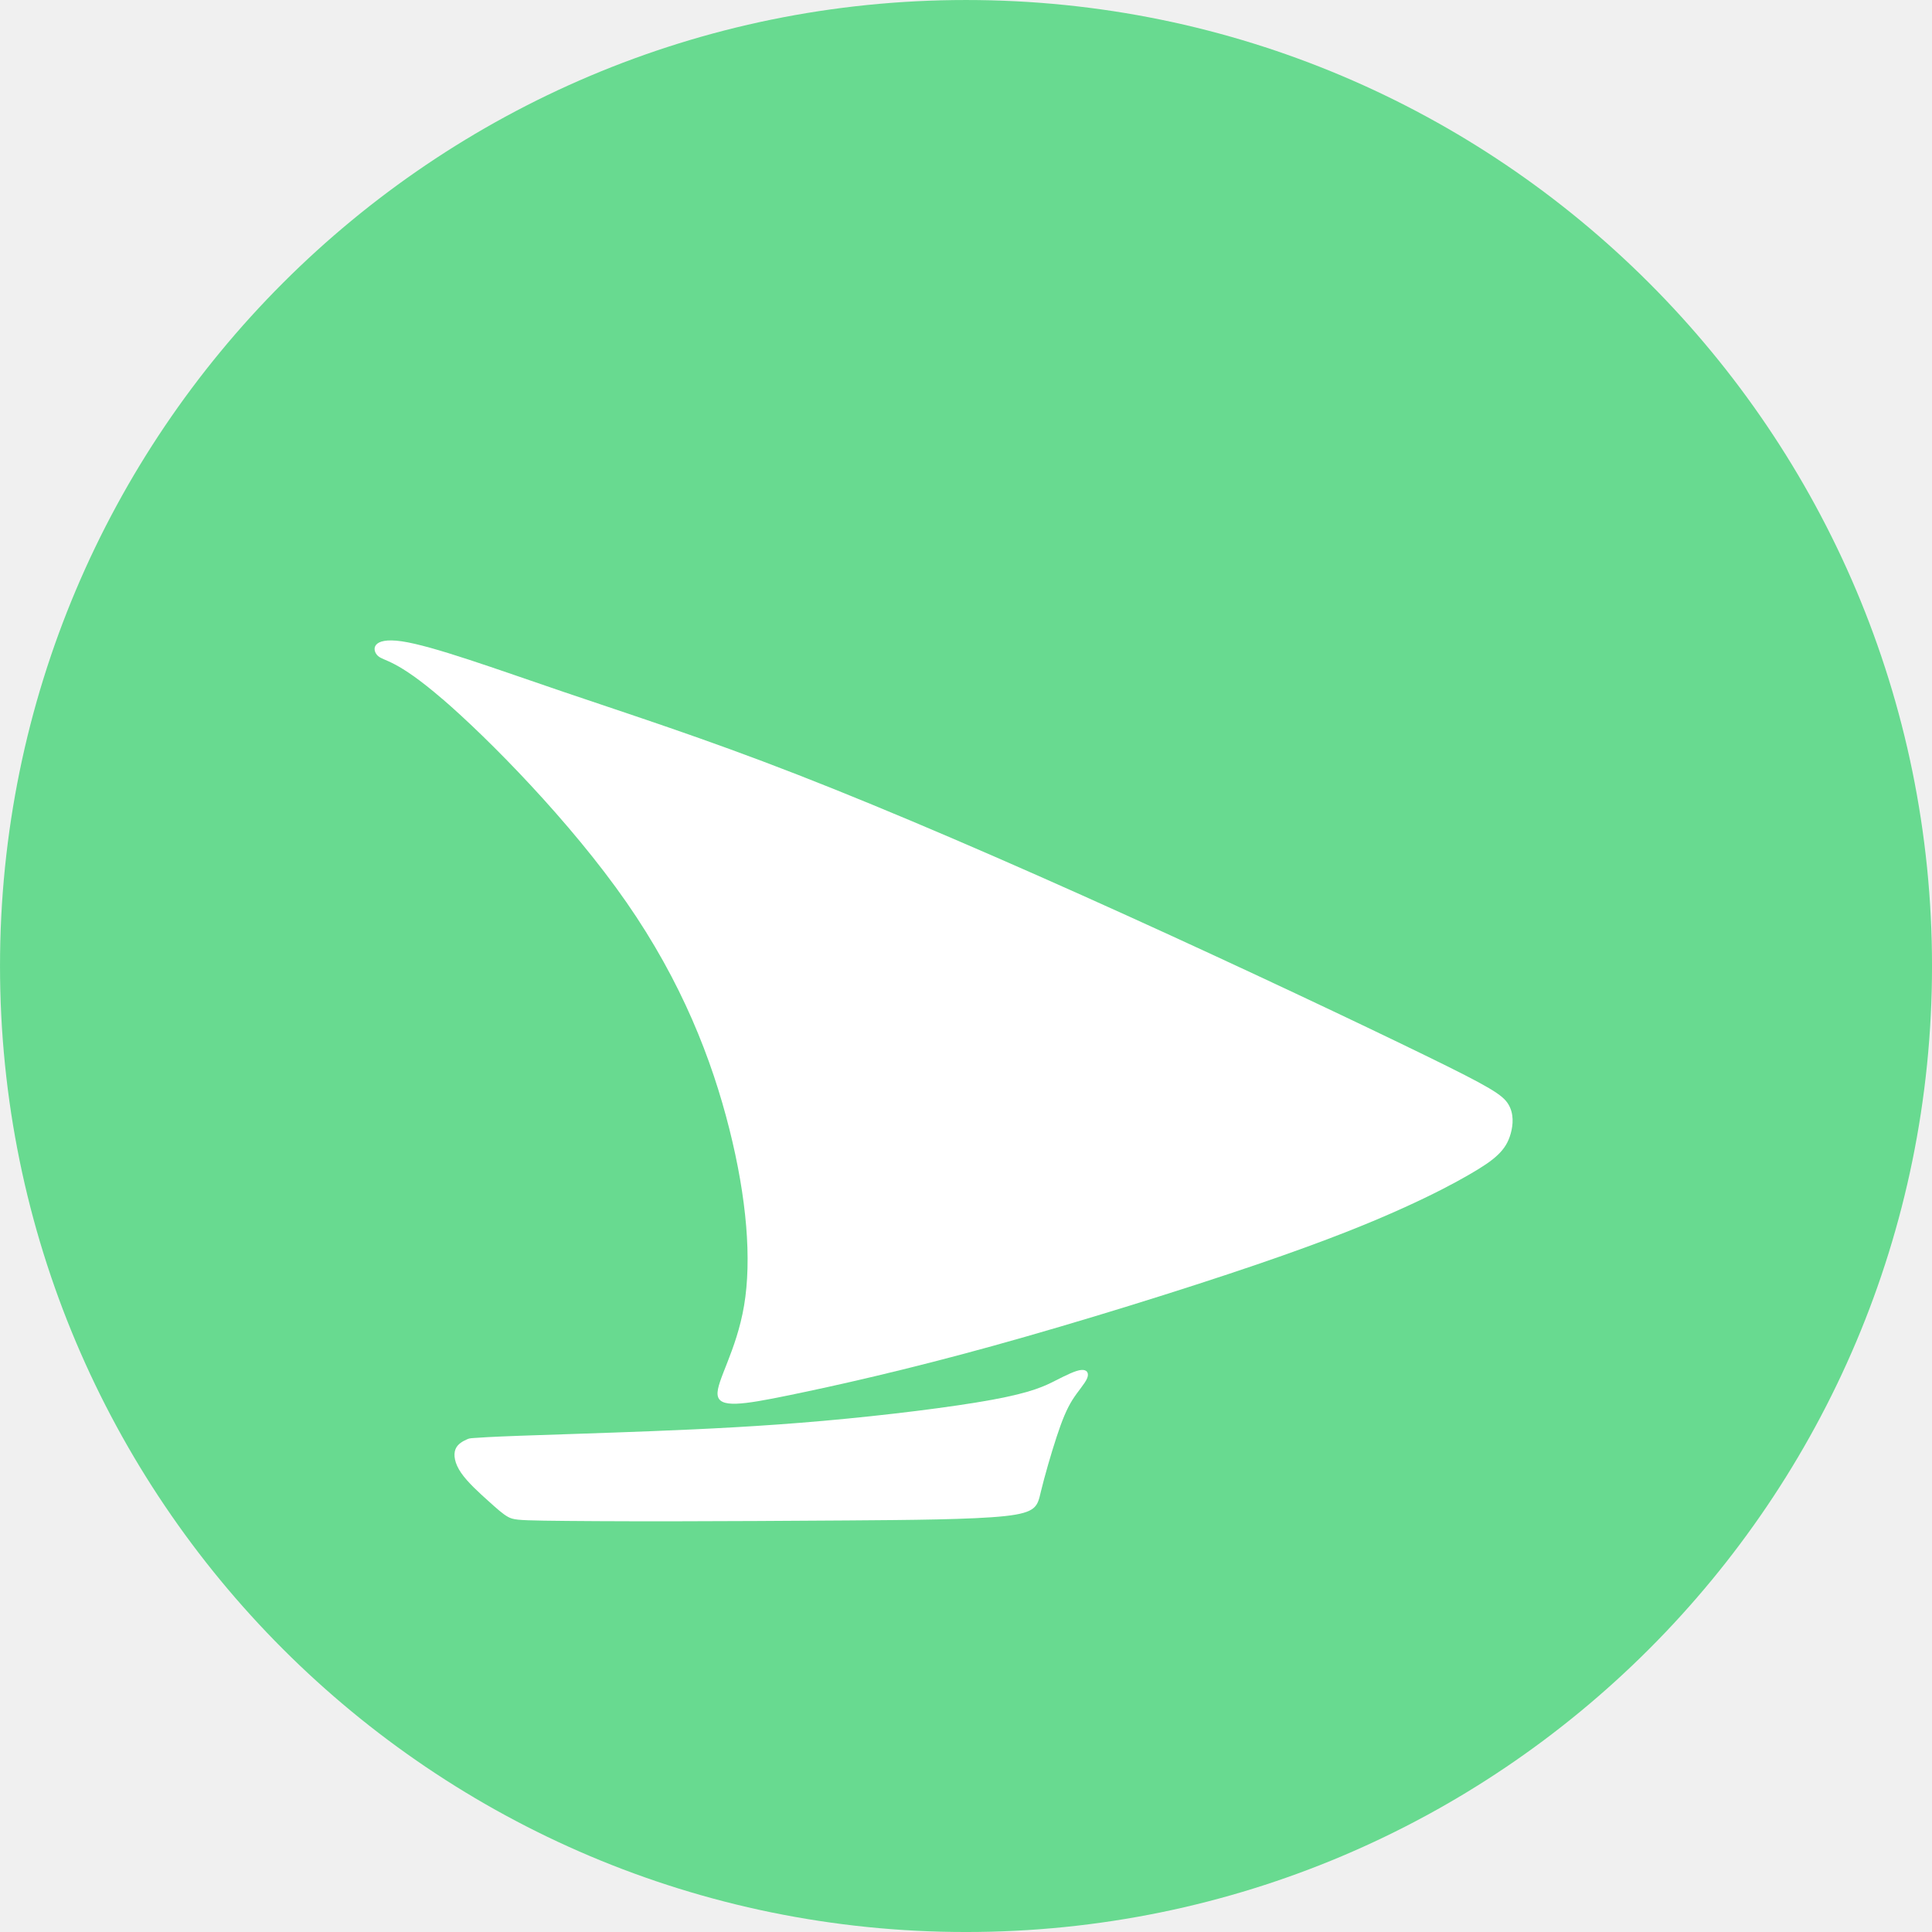
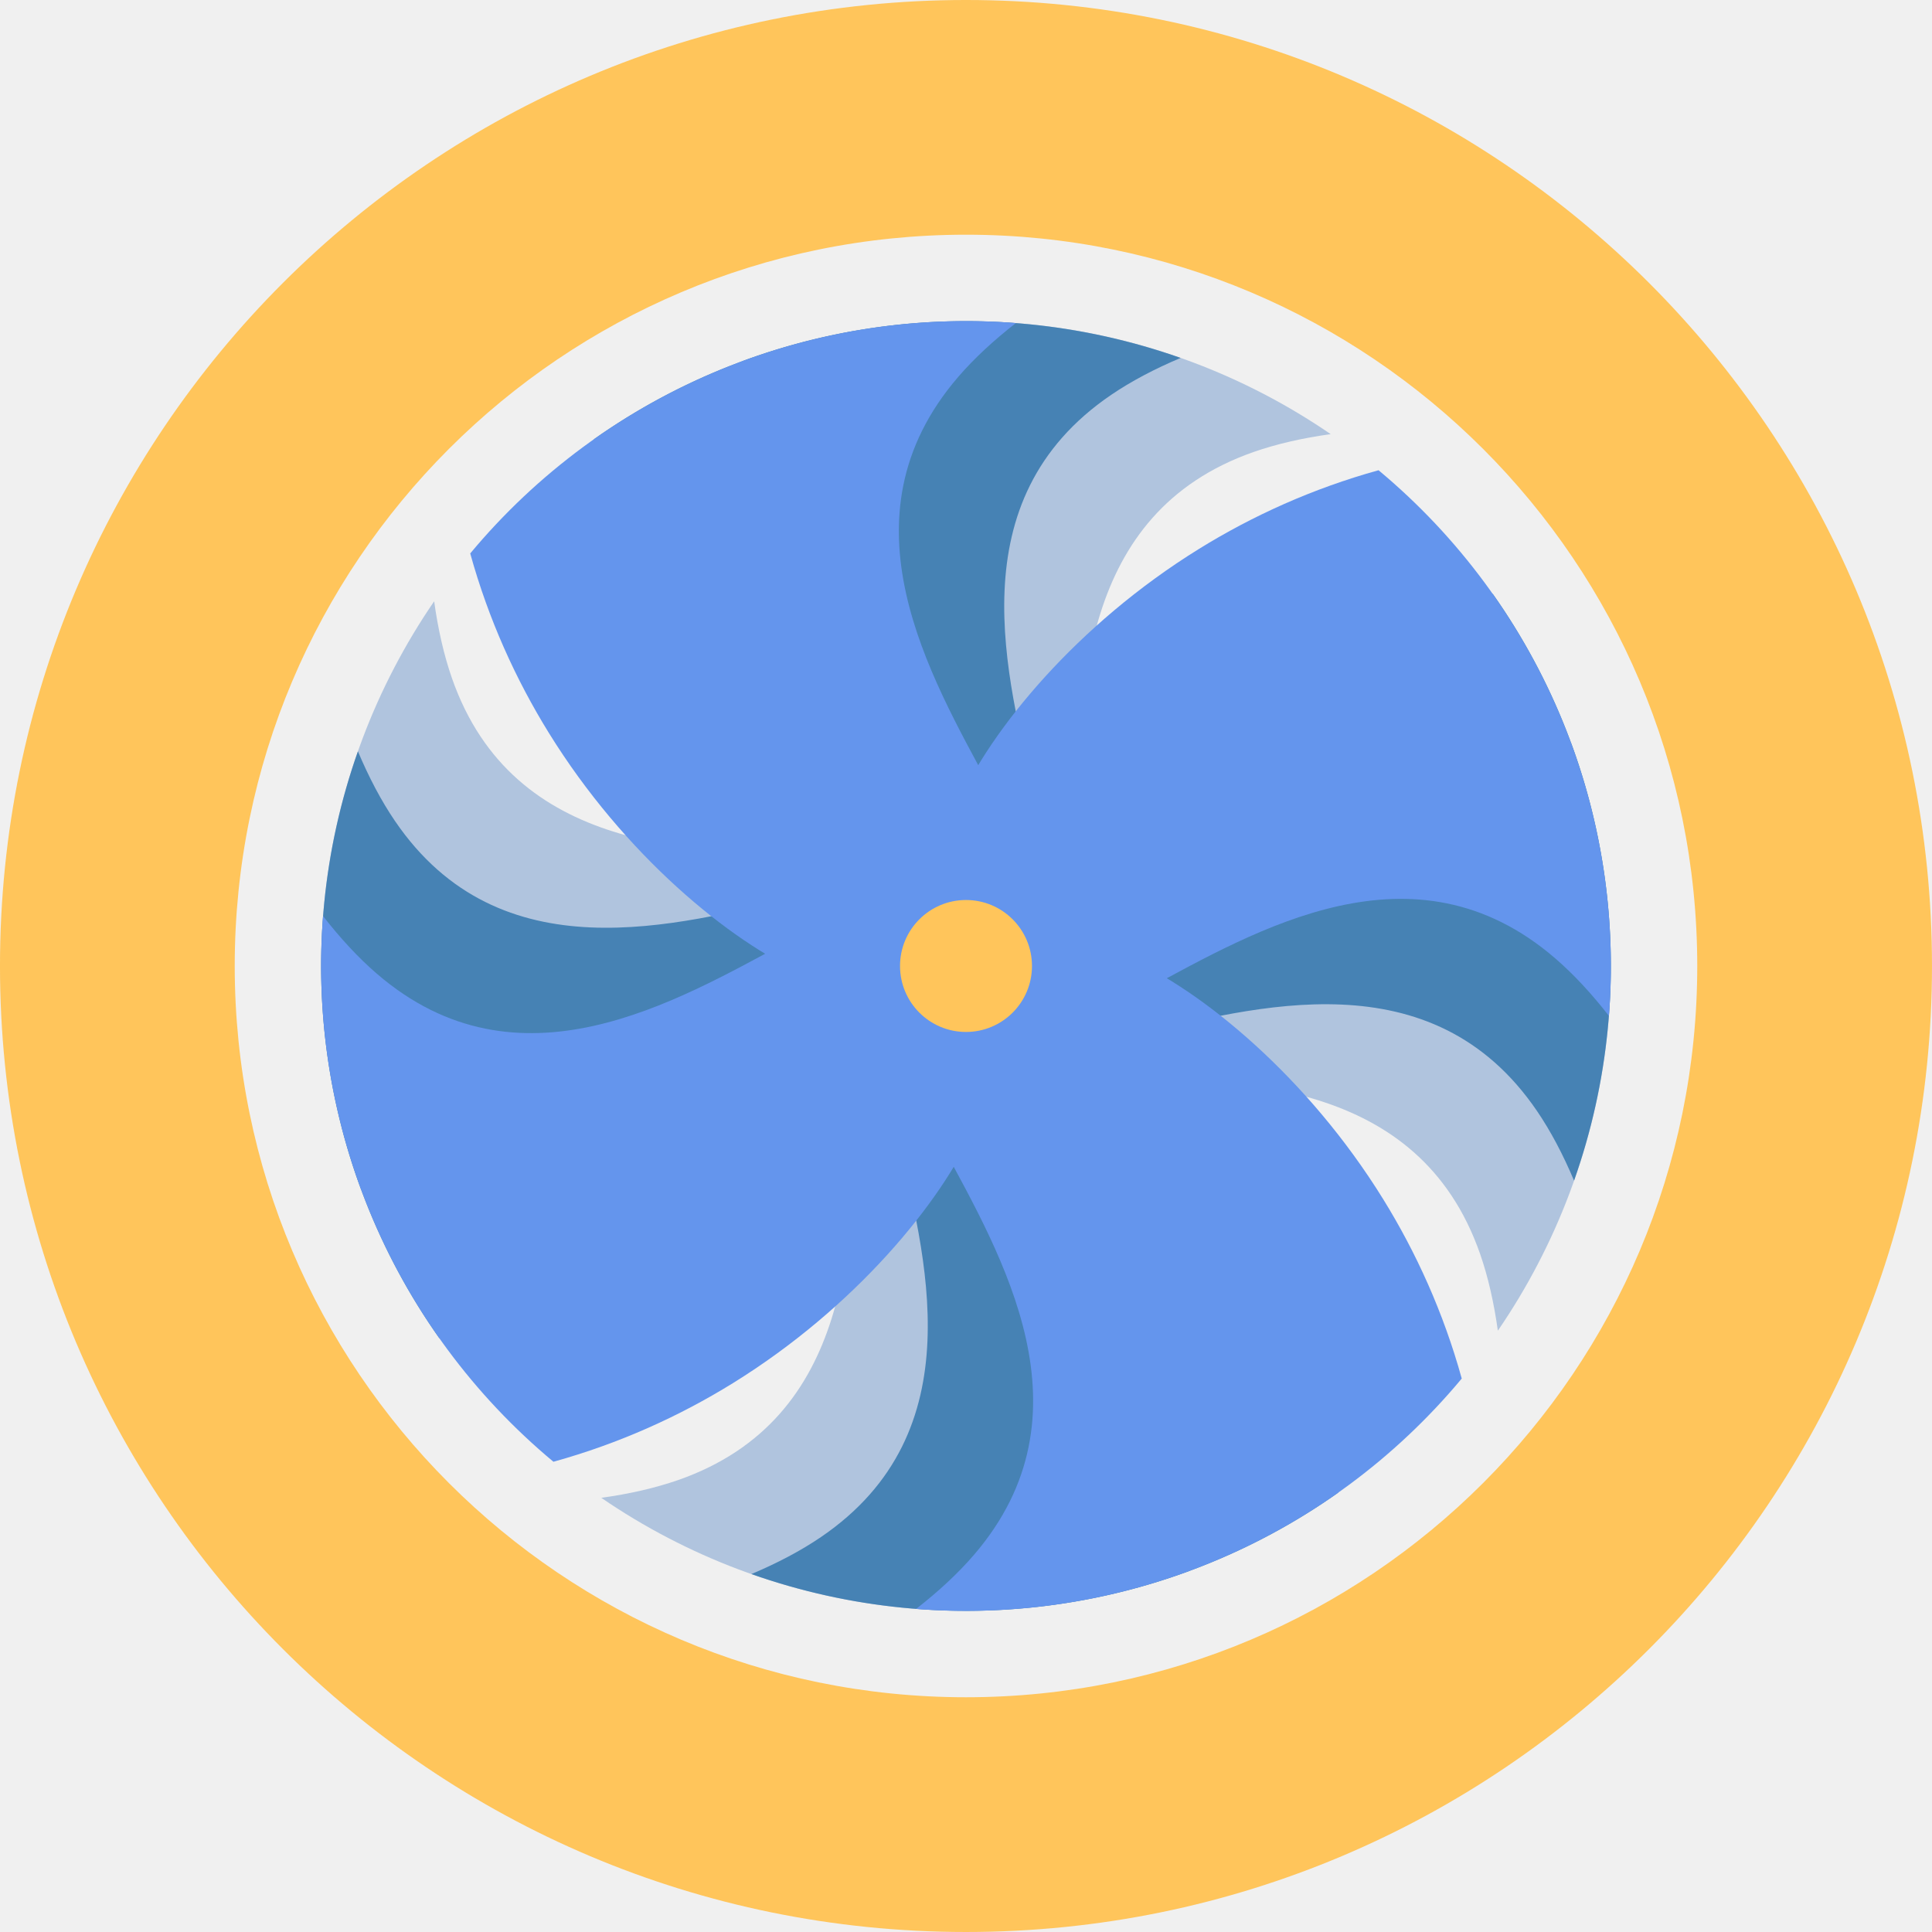
- <svg xmlns="http://www.w3.org/2000/svg" width="75.894mm" height="75.894mm" viewBox="0 0 75.894 75.894" version="1.1" id="svg5" xml:space="preserve">
+ <svg xmlns="http://www.w3.org/2000/svg" width="63.251mm" height="63.251mm" viewBox="0 0 63.251 63.251" version="1.1" id="svg5">
  <defs id="defs2" />
-   <g id="layer1" transform="translate(-26.93543,-148.4397)">
-     <circle style="fill:#67d98f;fill-opacity:0.992;stroke:none;stroke-width:20;stroke-linecap:round;paint-order:stroke fill markers;stop-color:#000000" id="path635" cx="64.883" cy="186.387" r="37.947" />
-     <g id="g5118">
-       <path style="fill:#ffffff;stroke:none;stroke-width:0.167px;stroke-linecap:butt;stroke-linejoin:miter;stroke-opacity:1" d="m 44.314,175.896 c 1.828,1.574 5.031,4.827 7.221,7.975 2.189,3.148 3.366,6.192 4.051,8.917 0.686,2.725 0.882,5.132 0.58,6.931 -0.302,1.799 -1.101,2.99 -1.041,3.517 0.06,0.527 0.978,0.388 2.806,0.013 1.828,-0.375 4.565,-0.987 7.98,-1.931 3.415,-0.944 7.509,-2.22 10.387,-3.202 2.878,-0.983 4.541,-1.672 5.763,-2.226 1.223,-0.554 2.005,-0.973 2.567,-1.297 0.562,-0.324 0.903,-0.553 1.151,-0.792 0.249,-0.239 0.405,-0.487 0.501,-0.831 0.096,-0.344 0.132,-0.784 -0.094,-1.154 -0.226,-0.371 -0.713,-0.672 -3.26,-1.915 -2.547,-1.243 -7.153,-3.426 -11.756,-5.513 -4.603,-2.087 -9.203,-4.076 -12.921,-5.524 -3.718,-1.447 -6.554,-2.353 -9.203,-3.254 -2.649,-0.901 -5.11,-1.798 -6.324,-1.977 -1.214,-0.179 -1.18,0.359 -0.936,0.576 0.244,0.217 0.698,0.113 2.526,1.688 z" id="path479" />
-       <path style="fill:#ffffff;stroke:none;stroke-width:0.167px;stroke-linecap:butt;stroke-linejoin:miter;stroke-opacity:1" d="m 45.254,204.994 c -0.113,0.052 -0.338,0.155 -0.426,0.374 -0.087,0.219 -0.037,0.553 0.222,0.93 0.259,0.377 0.726,0.796 1.071,1.106 0.345,0.31 0.567,0.511 0.769,0.622 0.202,0.111 0.383,0.132 1.412,0.149 1.029,0.016 2.907,0.027 5.023,0.025 2.116,-0.002 4.471,-0.017 6.898,-0.033 2.427,-0.017 4.926,-0.035 6.185,-0.171 1.259,-0.136 1.279,-0.389 1.417,-0.966 0.139,-0.577 0.397,-1.478 0.616,-2.143 0.218,-0.665 0.396,-1.094 0.618,-1.45 0.223,-0.355 0.49,-0.637 0.579,-0.848 0.089,-0.211 -0.001,-0.352 -0.224,-0.334 -0.223,0.018 -0.579,0.196 -1.004,0.411 -0.425,0.216 -0.92,0.469 -2.49,0.758 -1.569,0.289 -4.213,0.615 -6.64,0.83 -2.426,0.216 -4.635,0.322 -6.715,0.404 -2.08,0.082 -4.03,0.139 -5.208,0.182 -1.178,0.043 -1.584,0.072 -1.787,0.087 -0.203,0.015 -0.203,0.015 -0.316,0.066 z" id="path579" />
+   <g id="layer1" transform="translate(-49.73137,-30.77914)">
+     <g id="g2278">
+       <g id="g871">
+         <path id="path752" style="fill:#b0c4de;stroke:none;stroke-width:0.265px;stroke-linecap:butt;stroke-linejoin:miter;stroke-opacity:1" d="m 77.839,63.802 c 0.002,0.979 -0.056,2.051 -0.094,3.3 -0.128,4.109 -0.04,10.118 -5.815,12.133 -0.749,0.261 -1.599,0.454 -2.513,0.581 a 21.127,21.127 0 0 0 19.243,2.4 c 0.562,-2.169 0.772,-4.322 0.709,-6.375 -0.144,-4.699 -1.715,-8.871 -3.288,-11.023 -1.573,-2.152 -3.148,-2.283 -6.56,-1.462 -0.521,0.125 -1.089,0.276 -1.682,0.446 z" />
+         <path id="path817" style="fill:#b0c4de;stroke:none;stroke-width:0.265px;stroke-linecap:butt;stroke-linejoin:miter;stroke-opacity:1" d="m 84.874,61.006 c -0.002,-0.979 0.056,-2.051 0.094,-3.3 0.128,-4.109 0.04,-10.118 5.815,-12.133 0.749,-0.261 1.599,-0.454 2.513,-0.581 A 21.127,21.127 0 0 0 74.054,42.592 c -0.562,2.169 -0.772,4.322 -0.709,6.375 0.144,4.699 1.715,8.871 3.288,11.023 1.573,2.152 3.148,2.283 6.56,1.462 0.521,-0.125 1.089,-0.276 1.682,-0.446 z" />
+         <path id="path819" style="fill:#b0c4de;stroke:none;stroke-width:0.265px;stroke-linecap:butt;stroke-linejoin:miter;stroke-opacity:1" d="m 82.755,65.922 c 0.979,-0.002 2.051,0.056 3.3,0.094 4.109,0.128 10.118,0.04 12.133,5.815 0.261,0.749 0.454,1.599 0.581,2.513 a 21.127,21.127 0 0 0 2.4,-19.243 c -2.169,-0.562 -4.322,-0.772 -6.375,-0.709 -4.699,0.144 -8.871,1.715 -11.023,3.288 -2.152,1.573 -2.283,3.148 -1.462,6.56 0.125,0.521 0.276,1.089 0.446,1.682 z" />
+         <path id="path821" style="fill:#b0c4de;stroke:none;stroke-width:0.265px;stroke-linecap:butt;stroke-linejoin:miter;stroke-opacity:1" d="m 79.959,58.887 c -0.979,0.002 -2.051,-0.056 -3.3,-0.094 -4.109,-0.128 -10.118,-0.04 -12.133,-5.815 -0.261,-0.749 -0.454,-1.599 -0.581,-2.513 a 21.127,21.127 0 0 0 -2.4,19.243 c 2.169,0.562 4.322,0.772 6.375,0.709 4.699,-0.144 8.871,-1.715 11.023,-3.288 2.152,-1.573 2.283,-3.148 1.462,-6.56 -0.125,-0.521 -0.276,-1.089 -0.446,-1.682 z" />
+       </g>
+       <g id="g865">
+         <path id="path823" style="fill:#4682b4;stroke:none;stroke-width:0.265px;stroke-linecap:butt;stroke-linejoin:miter;stroke-opacity:1" d="m 79.096,59.368 c -0.945,0.255 -1.995,0.477 -3.212,0.763 -4.002,0.94 -9.783,2.58 -13.224,-2.477 -0.447,-0.656 -0.853,-1.427 -1.211,-2.277 a 21.127,21.127 0 0 0 2.662,19.209 c 2.24,-0.019 4.375,-0.373 6.342,-0.965 4.502,-1.355 8.125,-3.953 9.797,-6.029 1.671,-2.077 1.39,-3.632 -0.286,-6.715 -0.256,-0.471 -0.548,-0.98 -0.866,-1.509 z" />
+         <path id="path825" style="fill:#4682b4;stroke:none;stroke-width:0.265px;stroke-linecap:butt;stroke-linejoin:miter;stroke-opacity:1" d="m 83.617,65.441 c 0.945,-0.255 1.995,-0.477 3.212,-0.763 4.002,-0.94 9.783,-2.58 13.224,2.477 0.447,0.656 0.853,1.427 1.211,2.277 A 21.127,21.127 0 0 0 98.604,50.223 c -2.24,0.019 -4.375,0.373 -6.342,0.965 -4.502,1.355 -8.125,3.953 -9.797,6.029 -1.671,2.077 -1.39,3.632 0.286,6.715 0.256,0.471 0.548,0.98 0.866,1.509 z" />
+         <path id="path827" style="fill:#4682b4;stroke:none;stroke-width:0.265px;stroke-linecap:butt;stroke-linejoin:miter;stroke-opacity:1" d="m 78.321,64.665 c 0.255,0.945 0.477,1.995 0.763,3.212 0.94,4.002 2.58,9.783 -2.477,13.224 -0.656,0.447 -1.427,0.853 -2.277,1.211 a 21.127,21.127 0 0 0 19.209,-2.662 c -0.019,-2.24 -0.373,-4.375 -0.965,-6.341 -1.355,-4.502 -3.953,-8.125 -6.029,-9.797 -2.077,-1.671 -3.632,-1.39 -6.715,0.286 -0.471,0.256 -0.98,0.548 -1.509,0.866 z" />
+         <path id="path829" style="fill:#4682b4;stroke:none;stroke-width:0.265px;stroke-linecap:butt;stroke-linejoin:miter;stroke-opacity:1" d="m 84.393,60.144 c -0.255,-0.945 -0.477,-1.995 -0.763,-3.212 -0.94,-4.002 -2.58,-9.783 2.477,-13.224 0.656,-0.447 1.427,-0.853 2.277,-1.211 a 21.127,21.127 0 0 0 -19.209,2.662 c 0.019,2.24 0.373,4.375 0.965,6.342 1.355,4.502 3.953,8.125 6.029,9.797 2.077,1.671 3.632,1.39 6.715,-0.286 0.471,-0.256 0.98,-0.548 1.509,-0.866 z" />
+       </g>
+       <g id="g877" style="fill:#6495ed">
+         <path id="path839" style="fill:#6495ed;stroke:none;stroke-width:0.265px;stroke-linecap:butt;stroke-linejoin:miter;stroke-opacity:1" d="m 78.387,60.057 c -0.846,0.491 -1.804,0.977 -2.905,1.569 -3.622,1.944 -8.782,5.024 -13.415,1.03 -0.601,-0.518 -1.193,-1.158 -1.76,-1.886 a 21.127,21.127 0 0 0 7.543,17.865 c 2.159,-0.598 4.129,-1.493 5.876,-2.574 3.998,-2.474 6.825,-5.921 7.902,-8.359 1.077,-2.438 0.403,-3.868 -2.014,-6.412 -0.369,-0.388 -0.783,-0.805 -1.227,-1.233 z" />
+         <path id="path841" style="fill:#6495ed;stroke:none;stroke-width:0.265px;stroke-linecap:butt;stroke-linejoin:miter;stroke-opacity:1" d="m 84.326,64.752 c 0.846,-0.491 1.804,-0.977 2.905,-1.569 3.622,-1.944 8.782,-5.024 13.415,-1.03 0.601,0.518 1.193,1.158 1.76,1.886 A 21.127,21.127 0 0 0 94.863,46.174 c -2.159,0.598 -4.129,1.493 -5.876,2.574 -3.998,2.474 -6.825,5.921 -7.902,8.359 -1.077,2.438 -0.403,3.868 2.014,6.412 0.369,0.388 0.783,0.805 1.227,1.233 z" />
+         <path id="path843" style="fill:#6495ed;stroke:none;stroke-width:0.265px;stroke-linecap:butt;stroke-linejoin:miter;stroke-opacity:1" d="m 79.009,65.374 c 0.491,0.846 0.977,1.804 1.569,2.905 1.944,3.622 5.024,8.782 1.03,13.415 -0.518,0.601 -1.158,1.193 -1.886,1.76 a 21.127,21.127 0 0 0 17.865,-7.543 c -0.598,-2.159 -1.493,-4.129 -2.574,-5.876 -2.474,-3.998 -5.921,-6.825 -8.359,-7.902 -2.438,-1.077 -3.868,-0.403 -6.412,2.014 -0.388,0.369 -0.805,0.783 -1.233,1.227 z" />
+         <path id="path845" style="fill:#6495ed;stroke:none;stroke-width:0.265px;stroke-linecap:butt;stroke-linejoin:miter;stroke-opacity:1" d="m 83.704,59.435 c -0.491,-0.846 -0.977,-1.804 -1.569,-2.905 -1.944,-3.622 -5.024,-8.782 -1.03,-13.415 0.518,-0.601 1.158,-1.193 1.886,-1.76 a 21.127,21.127 0 0 0 -17.865,7.543 c 0.598,2.159 1.493,4.129 2.574,5.876 2.474,3.998 5.921,6.825 8.359,7.902 2.438,1.077 3.868,0.403 6.412,-2.014 0.388,-0.369 0.805,-0.783 1.233,-1.227 z" />
+       </g>
+       <circle style="fill:#ffc55b;fill-opacity:1;stroke-width:0.338;stroke-linecap:round;paint-order:stroke fill markers;stop-color:#000000" id="circle509" cx="81.357" cy="62.404" r="2.16" />
+       <path id="circle762" style="fill:#ffc55b;fill-opacity:1;stroke-width:2.139;stroke-linecap:round;paint-order:stroke fill markers;stop-color:#000000" d="M 81.357,30.779 A 31.625,31.625 0 0 0 49.731,62.404 31.625,31.625 0 0 0 81.357,94.03 31.625,31.625 0 0 0 112.982,62.404 31.625,31.625 0 0 0 81.357,30.779 Z m 0,7.684 A 23.941,23.941 0 0 1 105.297,62.404 23.941,23.941 0 0 1 81.357,86.345 23.941,23.941 0 0 1 57.416,62.404 23.941,23.941 0 0 1 81.357,38.463 Z" />
    </g>
  </g>
</svg>
